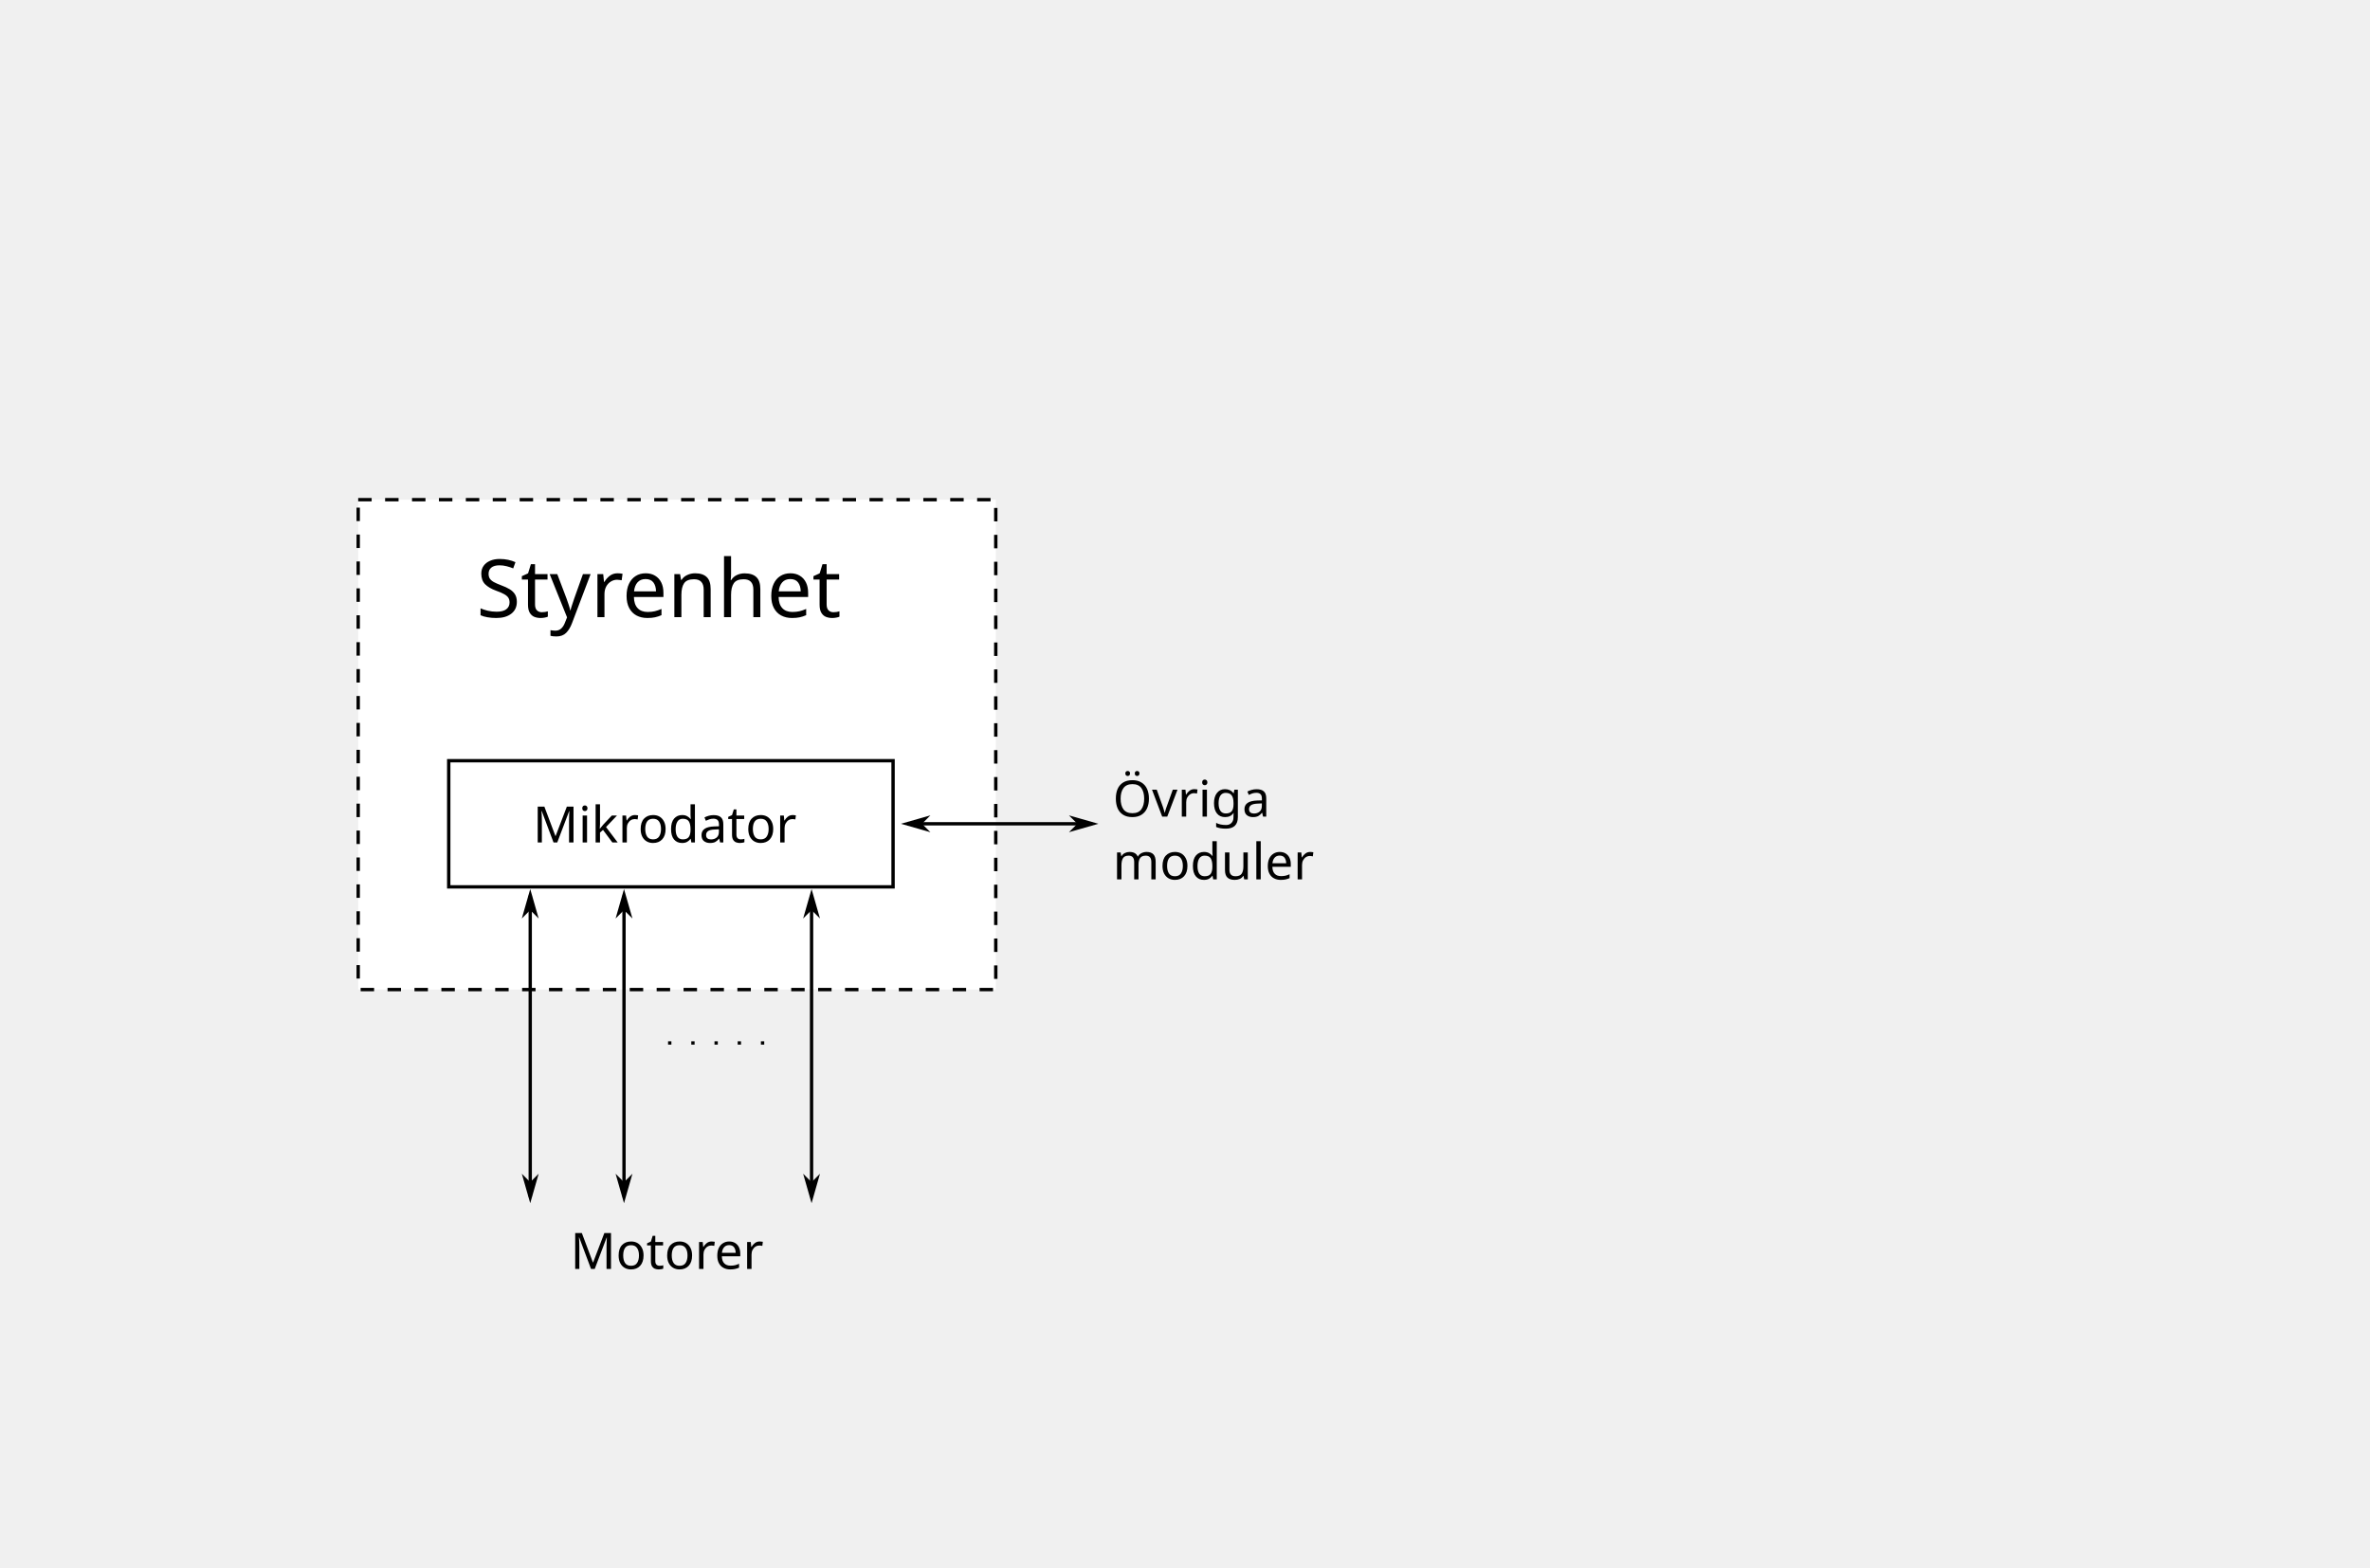
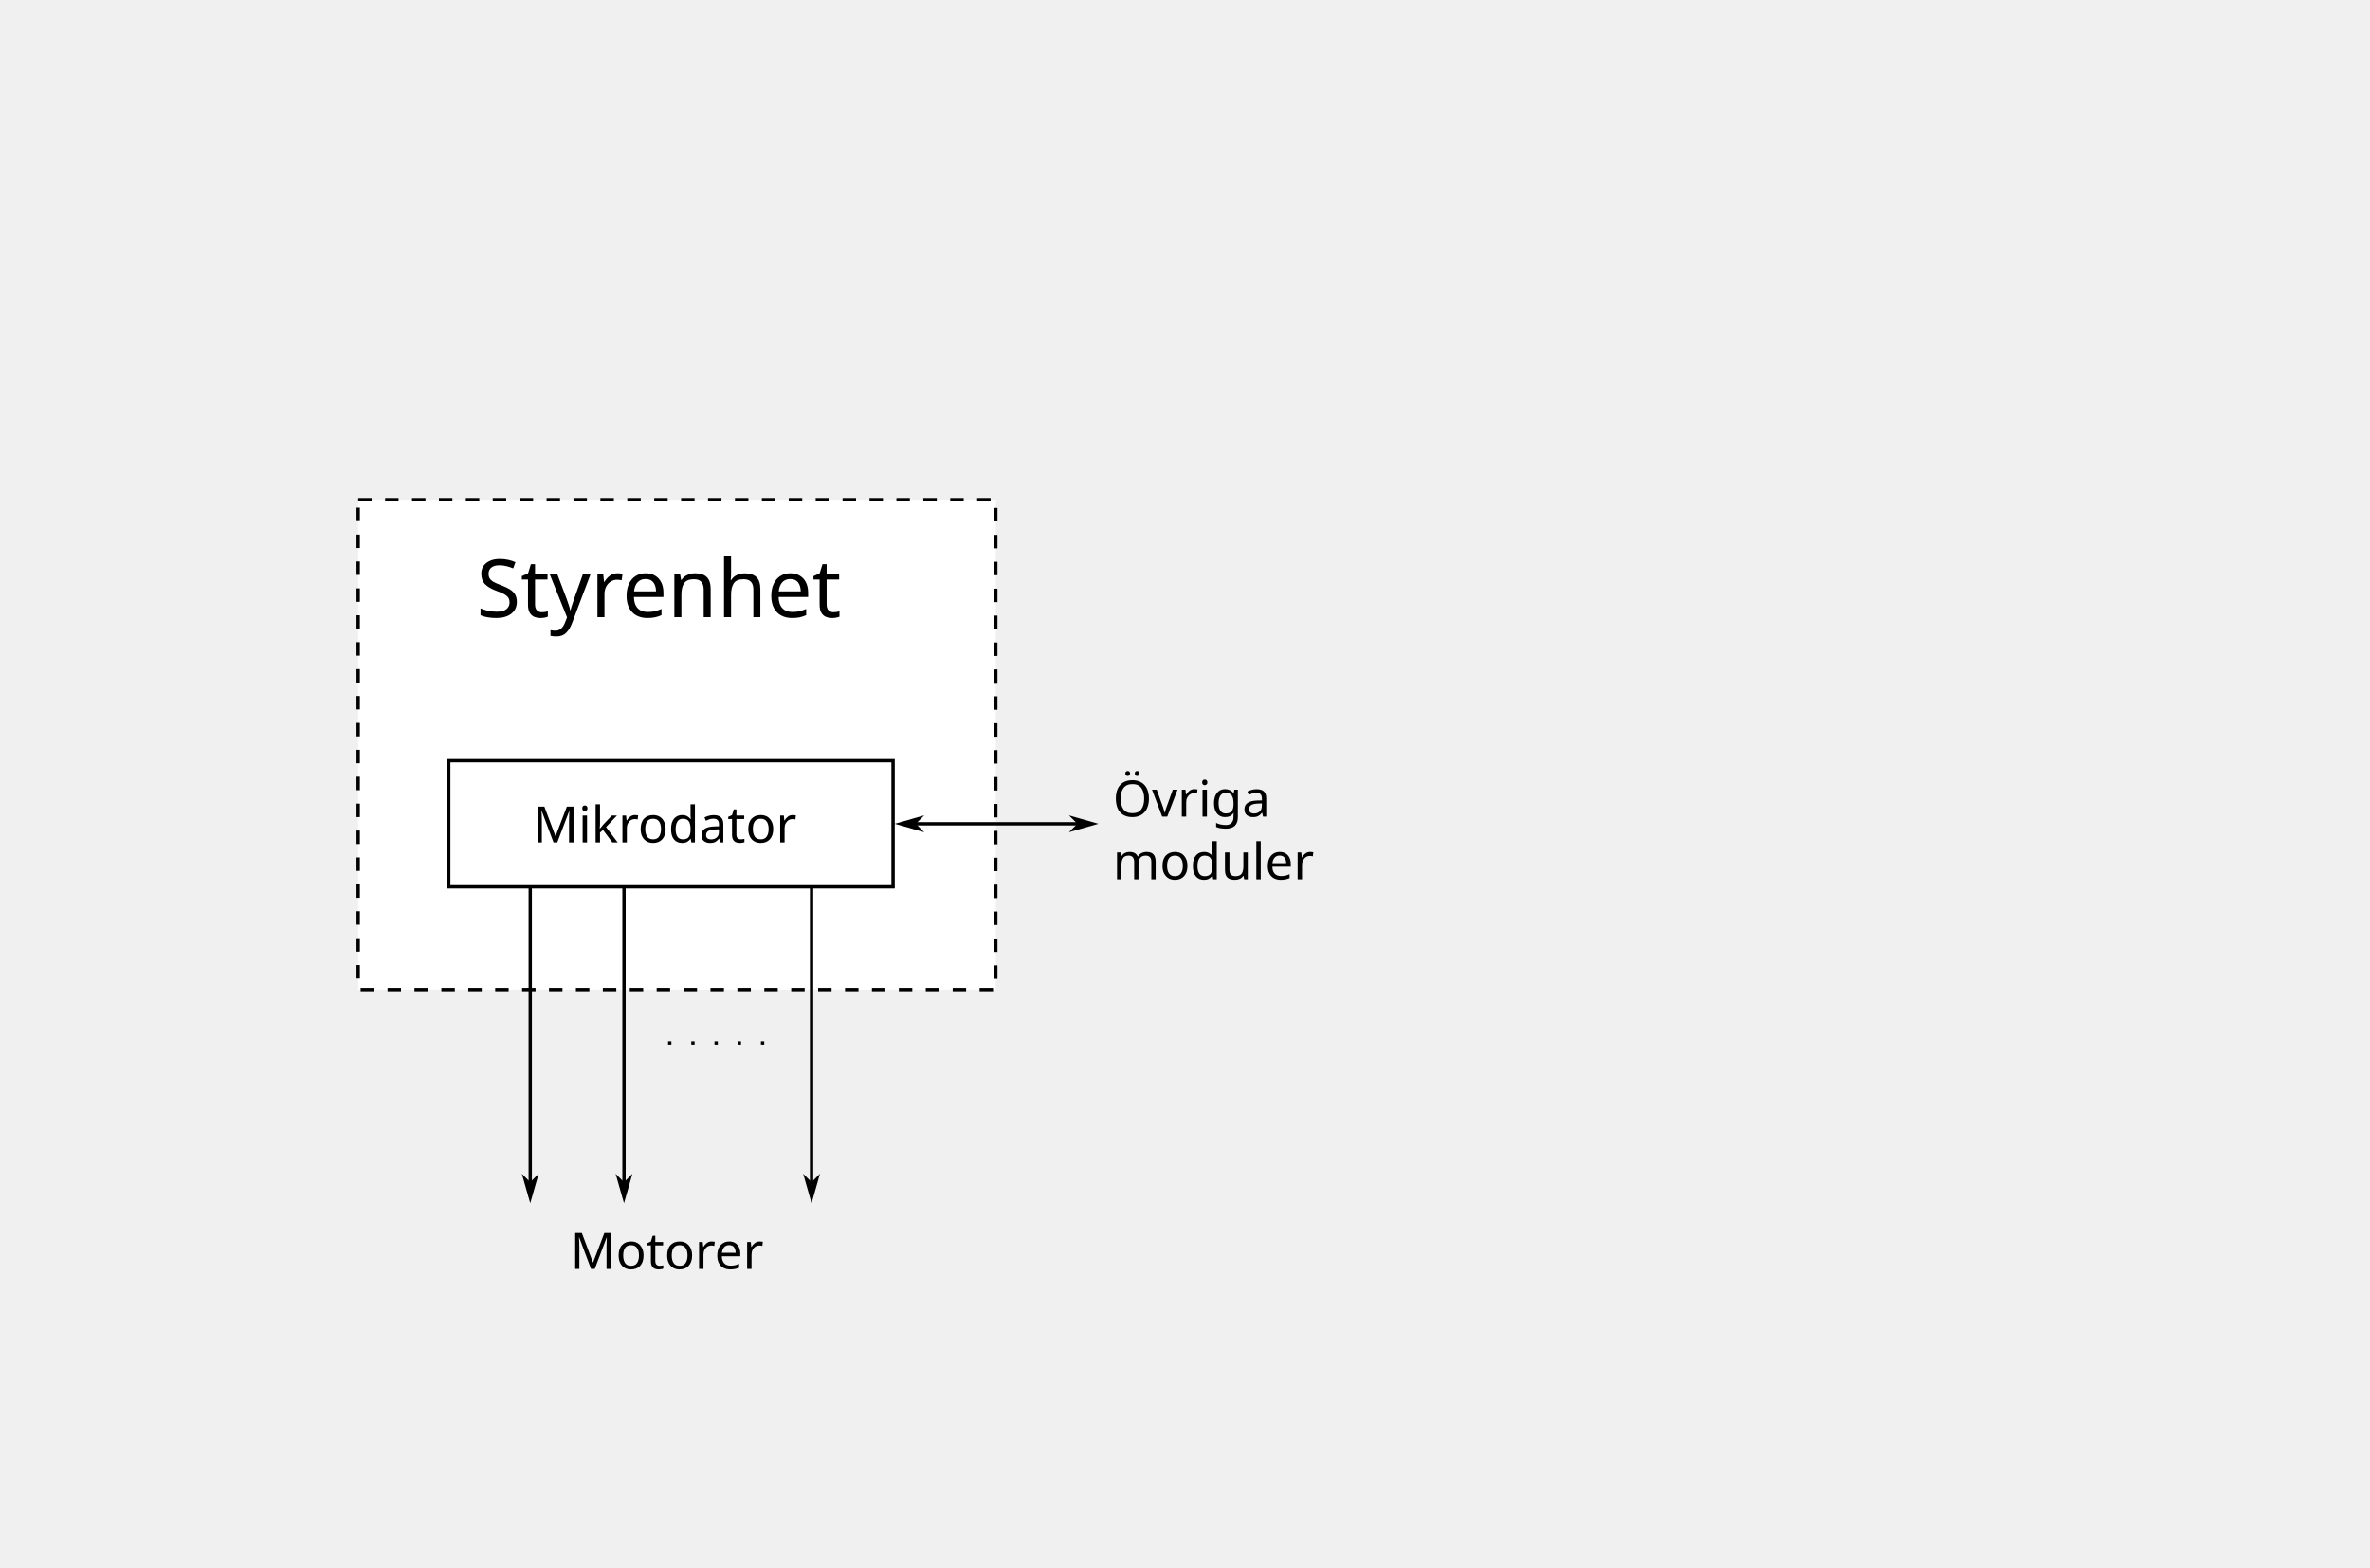
<svg xmlns="http://www.w3.org/2000/svg" width="166.432mm" height="110.047mm" viewBox="0 0 589.721 389.932" id="svg3468" version="1.1">
  <defs id="defs3470">
    <marker style="overflow:visible" id="marker9371" refX="0.0" refY="0.0" orient="auto">
      <path transform="scale(0.4) translate(10,0)" style="fill-rule:evenodd;stroke:#000000;stroke-width:1pt;stroke-opacity:1;fill:#000000;fill-opacity:1" d="M 0.0,0.0 L 5.0,-5.0 L -12.5,0.0 L 5.0,5.0 L 0.0,0.0 z " id="path9373" />
    </marker>
    <marker style="overflow:visible" id="marker9211" refX="0.0" refY="0.0" orient="auto">
      <path transform="scale(0.4) translate(10,0)" style="fill-rule:evenodd;stroke:#000000;stroke-width:1pt;stroke-opacity:1;fill:#000000;fill-opacity:1" d="M 0.0,0.0 L 5.0,-5.0 L -12.5,0.0 L 5.0,5.0 L 0.0,0.0 z " id="path9213" />
    </marker>
    <marker style="overflow:visible" id="marker9057" refX="0.0" refY="0.0" orient="auto">
      <path transform="scale(0.4) translate(10,0)" style="fill-rule:evenodd;stroke:#000000;stroke-width:1pt;stroke-opacity:1;fill:#000000;fill-opacity:1" d="M 0.0,0.0 L 5.0,-5.0 L -12.5,0.0 L 5.0,5.0 L 0.0,0.0 z " id="path9059" />
    </marker>
    <marker orient="auto" refY="0.0" refX="0.0" id="Arrow1Mstart" style="overflow:visible">
      <path id="path7947" d="M 0.0,0.0 L 5.0,-5.0 L -12.5,0.0 L 5.0,5.0 L 0.0,0.0 z " style="fill-rule:evenodd;stroke:#000000;stroke-width:1pt;stroke-opacity:1;fill:#000000;fill-opacity:1" transform="scale(0.4) translate(10,0)" />
    </marker>
    <marker orient="auto" refY="0.0" refX="0.0" id="Arrow2Lstart" style="overflow:visible">
      <path id="path7959" style="fill-rule:evenodd;stroke-width:0.625;stroke-linejoin:round;stroke:#000000;stroke-opacity:1;fill:#000000;fill-opacity:1" d="M 8.719,4.034 L -2.207,0.016 L 8.719,-4.002 C 6.973,-1.63 6.983,1.616 8.719,4.034 z " transform="scale(1.1) translate(1,0)" />
    </marker>
    <marker orient="auto" refY="0.0" refX="0.0" id="EmptyTriangleOutL" style="overflow:visible">
      <path id="path8101" d="M 5.77,0.0 L -2.88,5.0 L -2.88,-5.0 L 5.77,0.0 z " style="fill-rule:evenodd;fill:#ffffff;stroke:#000000;stroke-width:1pt;stroke-opacity:1" transform="scale(0.8) translate(-6,0)" />
    </marker>
    <marker orient="auto" refY="0" refX="0" id="marker4690" style="overflow:visible">
      <path id="path4692" d="M 0,0 5,-5 -12.5,0 5,5 0,0 Z" style="fill:#000000;fill-opacity:1;fill-rule:evenodd;stroke:#000000;stroke-width:1pt;stroke-opacity:1" transform="matrix(-0.4,0,0,-0.4,-4,0)" />
-     </marker>
-     <marker orient="auto" refY="0" refX="0" id="marker5195" style="overflow:visible">
-       <path id="path5197" d="M 0,0 5,-5 -12.5,0 5,5 0,0 Z" style="fill:#000000;fill-opacity:1;fill-rule:evenodd;stroke:#000000;stroke-width:1pt;stroke-opacity:1" transform="matrix(-0.4,0,0,-0.4,-4,0)" />
    </marker>
    <marker orient="auto" refY="0" refX="0" id="marker8825" style="overflow:visible">
      <path id="path8827" d="M 0,0 5,-5 -12.5,0 5,5 0,0 Z" style="fill:#000000;fill-opacity:1;fill-rule:evenodd;stroke:#000000;stroke-width:1pt;stroke-opacity:1" transform="matrix(-0.4,0,0,-0.4,-4,0)" />
    </marker>
    <marker orient="auto" refY="0" refX="0" id="marker7400" style="overflow:visible">
      <path id="path7402" d="M 0,0 5,-5 -12.5,0 5,5 0,0 Z" style="fill:#000000;fill-opacity:1;fill-rule:evenodd;stroke:#000000;stroke-width:1pt;stroke-opacity:1" transform="matrix(-0.4,0,0,-0.4,-4,0)" />
    </marker>
    <marker style="overflow:visible" id="marker7236" refX="0" refY="0" orient="auto">
      <path transform="matrix(-0.4,0,0,-0.4,-4,0)" style="fill:#000000;fill-opacity:1;fill-rule:evenodd;stroke:#000000;stroke-width:1pt;stroke-opacity:1" d="M 0,0 5,-5 -12.5,0 5,5 0,0 Z" id="path7238" />
    </marker>
    <marker style="overflow:visible" id="marker7136" refX="0" refY="0" orient="auto">
      <path transform="matrix(-0.4,0,0,-0.4,-4,0)" style="fill:#000000;fill-opacity:1;fill-rule:evenodd;stroke:#000000;stroke-width:1pt;stroke-opacity:1" d="M 0,0 5,-5 -12.5,0 5,5 0,0 Z" id="path7138" />
    </marker>
    <marker style="overflow:visible" id="marker7042" refX="0" refY="0" orient="auto">
      <path transform="matrix(-0.4,0,0,-0.4,-4,0)" style="fill:#000000;fill-opacity:1;fill-rule:evenodd;stroke:#000000;stroke-width:1pt;stroke-opacity:1" d="M 0,0 5,-5 -12.5,0 5,5 0,0 Z" id="path7044" />
    </marker>
    <marker style="overflow:visible" id="marker6954" refX="0" refY="0" orient="auto">
      <path transform="matrix(-0.4,0,0,-0.4,-4,0)" style="fill:#000000;fill-opacity:1;fill-rule:evenodd;stroke:#000000;stroke-width:1pt;stroke-opacity:1" d="M 0,0 5,-5 -12.5,0 5,5 0,0 Z" id="path6956" />
    </marker>
    <marker orient="auto" refY="0" refX="0" id="marker6518" style="overflow:visible">
      <path id="path6520" d="M 0,0 5,-5 -12.5,0 5,5 0,0 Z" style="fill:#000000;fill-opacity:1;fill-rule:evenodd;stroke:#000000;stroke-width:1pt;stroke-opacity:1" transform="matrix(-0.8,0,0,-0.8,-10,0)" />
    </marker>
    <marker orient="auto" refY="0" refX="0" id="marker6436" style="overflow:visible">
      <path id="path6438" d="M 0,0 5,-5 -12.5,0 5,5 0,0 Z" style="fill:#000000;fill-opacity:1;fill-rule:evenodd;stroke:#000000;stroke-width:1pt;stroke-opacity:1" transform="matrix(-0.8,0,0,-0.8,-10,0)" />
    </marker>
    <marker orient="auto" refY="0" refX="0" id="marker6396" style="overflow:visible">
      <path id="path6398" d="M 0,0 5,-5 -12.5,0 5,5 0,0 Z" style="fill:#000000;fill-opacity:1;fill-rule:evenodd;stroke:#000000;stroke-width:1pt;stroke-opacity:1" transform="matrix(-0.8,0,0,-0.8,-10,0)" />
    </marker>
    <marker orient="auto" refY="0" refX="0" id="Arrow1Lend" style="overflow:visible">
      <path id="path4415" d="M 0,0 5,-5 -12.5,0 5,5 0,0 Z" style="fill:#000000;fill-opacity:1;fill-rule:evenodd;stroke:#000000;stroke-width:1pt;stroke-opacity:1" transform="matrix(-0.8,0,0,-0.8,-10,0)" />
    </marker>
    <marker orient="auto" refY="0" refX="0" id="Arrow1Lend-5" style="overflow:visible">
      <path id="path4415-0" d="M 0,0 5,-5 -12.5,0 5,5 0,0 Z" style="fill:#000000;fill-opacity:1;fill-rule:evenodd;stroke:#000000;stroke-width:1pt;stroke-opacity:1" transform="matrix(-0.8,0,0,-0.8,-10,0)" />
    </marker>
    <marker orient="auto" refY="0" refX="0" id="Arrow1Lend-8" style="overflow:visible">
      <path id="path4415-07" d="M 0,0 5,-5 -12.5,0 5,5 0,0 Z" style="fill:#000000;fill-opacity:1;fill-rule:evenodd;stroke:#000000;stroke-width:1pt;stroke-opacity:1" transform="matrix(-0.8,0,0,-0.8,-10,0)" />
    </marker>
    <marker orient="auto" refY="0" refX="0" id="Arrow1Lend-1" style="overflow:visible">
      <path id="path4415-8" d="M 0,0 5,-5 -12.5,0 5,5 0,0 Z" style="fill:#000000;fill-opacity:1;fill-rule:evenodd;stroke:#000000;stroke-width:1pt;stroke-opacity:1" transform="matrix(-0.8,0,0,-0.8,-10,0)" />
    </marker>
    <marker style="overflow:visible" id="marker5194-6" refX="0" refY="0" orient="auto">
      <path transform="matrix(-0.8,0,0,-0.8,-10,0)" style="fill:#000000;fill-opacity:1;fill-rule:evenodd;stroke:#000000;stroke-width:1pt;stroke-opacity:1" d="M 0,0 5,-5 -12.5,0 5,5 0,0 Z" id="path5196-8" />
    </marker>
    <marker style="overflow:visible" id="marker4854" refX="0" refY="0" orient="auto">
      <path transform="matrix(-0.8,0,0,-0.8,-10,0)" style="fill:#000000;fill-opacity:1;fill-rule:evenodd;stroke:#000000;stroke-width:1pt;stroke-opacity:1" d="M 0,0 5,-5 -12.5,0 5,5 0,0 Z" id="path4856" />
    </marker>
    <marker orient="auto" refY="0" refX="0" id="Arrow1Lstart" style="overflow:visible">
      <path id="path4214" d="M 0,0 5,-5 -12.5,0 5,5 0,0 Z" style="fill:#000000;fill-opacity:1;fill-rule:evenodd;stroke:#000000;stroke-width:1pt;stroke-opacity:1" transform="matrix(0.8,0,0,0.8,10,0)" />
    </marker>
-     <marker orient="auto" refY="0" refX="0" id="marker5195-20" style="overflow:visible">
-       <path id="path5197-93" d="M 0,0 5,-5 -12.5,0 5,5 0,0 Z" style="fill:#000000;fill-opacity:1;fill-rule:evenodd;stroke:#000000;stroke-width:1pt;stroke-opacity:1" transform="matrix(-0.4,0,0,-0.4,-4,0)" />
-     </marker>
-     <marker orient="auto" refY="0" refX="0" id="marker5195-5-9" style="overflow:visible">
-       <path id="path5197-3-3" d="M 0,0 5,-5 -12.5,0 5,5 0,0 Z" style="fill:#000000;fill-opacity:1;fill-rule:evenodd;stroke:#000000;stroke-width:1pt;stroke-opacity:1" transform="matrix(-0.4,0,0,-0.4,-4,0)" />
-     </marker>
  </defs>
  <g id="layer1" transform="translate(-27.2792,-349.2895)">
    <rect style="fill:#ffffff;stroke:#000000;stroke-width:0.837;stroke-miterlimit:4;stroke-dasharray:3.348, 3.348;stroke-dashoffset:0;stroke-opacity:1" id="rect4290-85" width="158.648" height="121.901" x="116.408" y="473.621" />
    <text xml:space="preserve" style="font-style:normal;font-weight:normal;font-size:100.597px;line-height:125%;font-family:sans-serif;letter-spacing:0px;word-spacing:0px;fill:#000000;fill-opacity:1;stroke:none;stroke-width:1px;stroke-linecap:butt;stroke-linejoin:miter;stroke-opacity:1" x="145.835" y="502.861" id="text5111">
      <tspan x="145.835" y="502.861" style="font-size:20px" id="tspan4305">Styrenhet</tspan>
    </text>
-     <path style="fill:none;fill-rule:evenodd;stroke:#000000;stroke-width:0.825;stroke-linecap:butt;stroke-linejoin:miter;stroke-miterlimit:4;stroke-dasharray:none;stroke-opacity:1;marker-start:url(#Arrow1Mstart);marker-end:url(#marker4690)" d="m 298.969,554.27 -45.884,0" id="path4688" />
+     <path style="fill:none;fill-rule:evenodd;stroke:#000000;stroke-width:0.825;stroke-linecap:butt;stroke-linejoin:miter;stroke-miterlimit:4;stroke-dasharray:none;stroke-opacity:1;marker-start:url(#Arrow1Mstart);marker-end:url(#marker4690)" d="m 298.969,554.27 -47.424,0" id="path4688" />
    <text xml:space="preserve" style="font-style:normal;font-weight:normal;font-size:12.5px;line-height:125%;font-family:sans-serif;letter-spacing:0px;word-spacing:0px;fill:#000000;fill-opacity:1;stroke:none;stroke-width:1px;stroke-linecap:butt;stroke-linejoin:miter;stroke-opacity:1" x="304.168" y="552.481" id="text5469">
      <tspan id="tspan5471" x="304.168" y="552.481">Övriga</tspan>
      <tspan x="304.168" y="568.106" id="tspan8731">moduler</tspan>
    </text>
    <g id="g7523" transform="translate(-130.9152,-2.221826)">
      <text id="text5461" y="667.254" x="300.102" style="font-style:normal;font-weight:normal;font-size:16.25px;line-height:125%;font-family:sans-serif;letter-spacing:0px;word-spacing:0px;fill:#000000;fill-opacity:1;stroke:none;stroke-width:1px;stroke-linecap:butt;stroke-linejoin:miter;stroke-opacity:1" xml:space="preserve">
        <tspan style="font-size:12.5px" y="667.254" x="300.102" id="tspan5463">Motorer</tspan>
      </text>
      <g transform="translate(-142.8356,-4.949747)" id="g7512">
        <g id="g4321" transform="translate(76.36753,12.02082)">
          <rect style="fill:#ffffff;fill-opacity:1;stroke:#000000;stroke-width:0.837;stroke-miterlimit:4;stroke-dasharray:none;stroke-dashoffset:0;stroke-opacity:1" id="rect4315" width="110.565" height="31.391" x="336.318" y="533.725" />
          <text id="text4317" y="554.074" x="357.244" style="font-style:normal;font-weight:normal;font-size:10px;line-height:125%;font-family:sans-serif;letter-spacing:0px;word-spacing:0px;fill:#000000;fill-opacity:1;stroke:none;stroke-width:1px;stroke-linecap:butt;stroke-linejoin:miter;stroke-opacity:1" xml:space="preserve">
            <tspan style="font-size:12.5px" y="554.074" x="357.244" id="tspan4319">Mikrodator</tspan>
          </text>
        </g>
        <g id="g7488" transform="translate(84.66093,-41.01219)">
-           <path id="path4446" d="m 371.64,695.238 0,-74.923" style="fill:none;fill-rule:evenodd;stroke:#000000;stroke-width:0.825px;stroke-linecap:butt;stroke-linejoin:miter;stroke-opacity:1;marker-end:url(#marker5195);marker-start:url(#marker9057)" />
+           <path id="path4446" d="m 371.64,695.238 0,-77.056" style="fill:none;fill-rule:evenodd;stroke:#000000;stroke-width:0.825;stroke-linecap:butt;stroke-linejoin:miter;stroke-miterlimit:4;stroke-dasharray:none;stroke-opacity:1;marker-start:url(#marker9057)" />
          <path id="path4446-1" d="m 382.604,656.989 24.742,0" style="fill:none;fill-rule:evenodd;stroke:#000000;stroke-width:0.825;stroke-linecap:butt;stroke-linejoin:miter;stroke-miterlimit:4;stroke-dasharray:0.825, 4.95;stroke-dashoffset:0;stroke-opacity:1" />
-           <path id="path4446-31" d="m 348.306,695.238 0,-74.923" style="fill:none;fill-rule:evenodd;stroke:#000000;stroke-width:0.825px;stroke-linecap:butt;stroke-linejoin:miter;stroke-opacity:1;marker-end:url(#marker5195-20);marker-start:url(#marker9211)" />
-           <path id="path4446-1-5" d="m 418.309,695.238 0,-74.923" style="fill:none;fill-rule:evenodd;stroke:#000000;stroke-width:0.825px;stroke-linecap:butt;stroke-linejoin:miter;stroke-opacity:1;marker-end:url(#marker5195-5-9);marker-start:url(#marker9371)" />
+           <path id="path4446-31" d="m 348.306,695.238 0,-77.056" style="fill:none;fill-rule:evenodd;stroke:#000000;stroke-width:0.825;stroke-linecap:butt;stroke-linejoin:miter;stroke-miterlimit:4;stroke-dasharray:none;stroke-opacity:1;marker-start:url(#marker9211)" />
+           <path id="path4446-1-5" d="m 418.309,695.238 0,-77.056" style="fill:none;fill-rule:evenodd;stroke:#000000;stroke-width:0.825;stroke-linecap:butt;stroke-linejoin:miter;stroke-miterlimit:4;stroke-dasharray:none;stroke-opacity:1;marker-start:url(#marker9371)" />
        </g>
      </g>
    </g>
  </g>
</svg>
